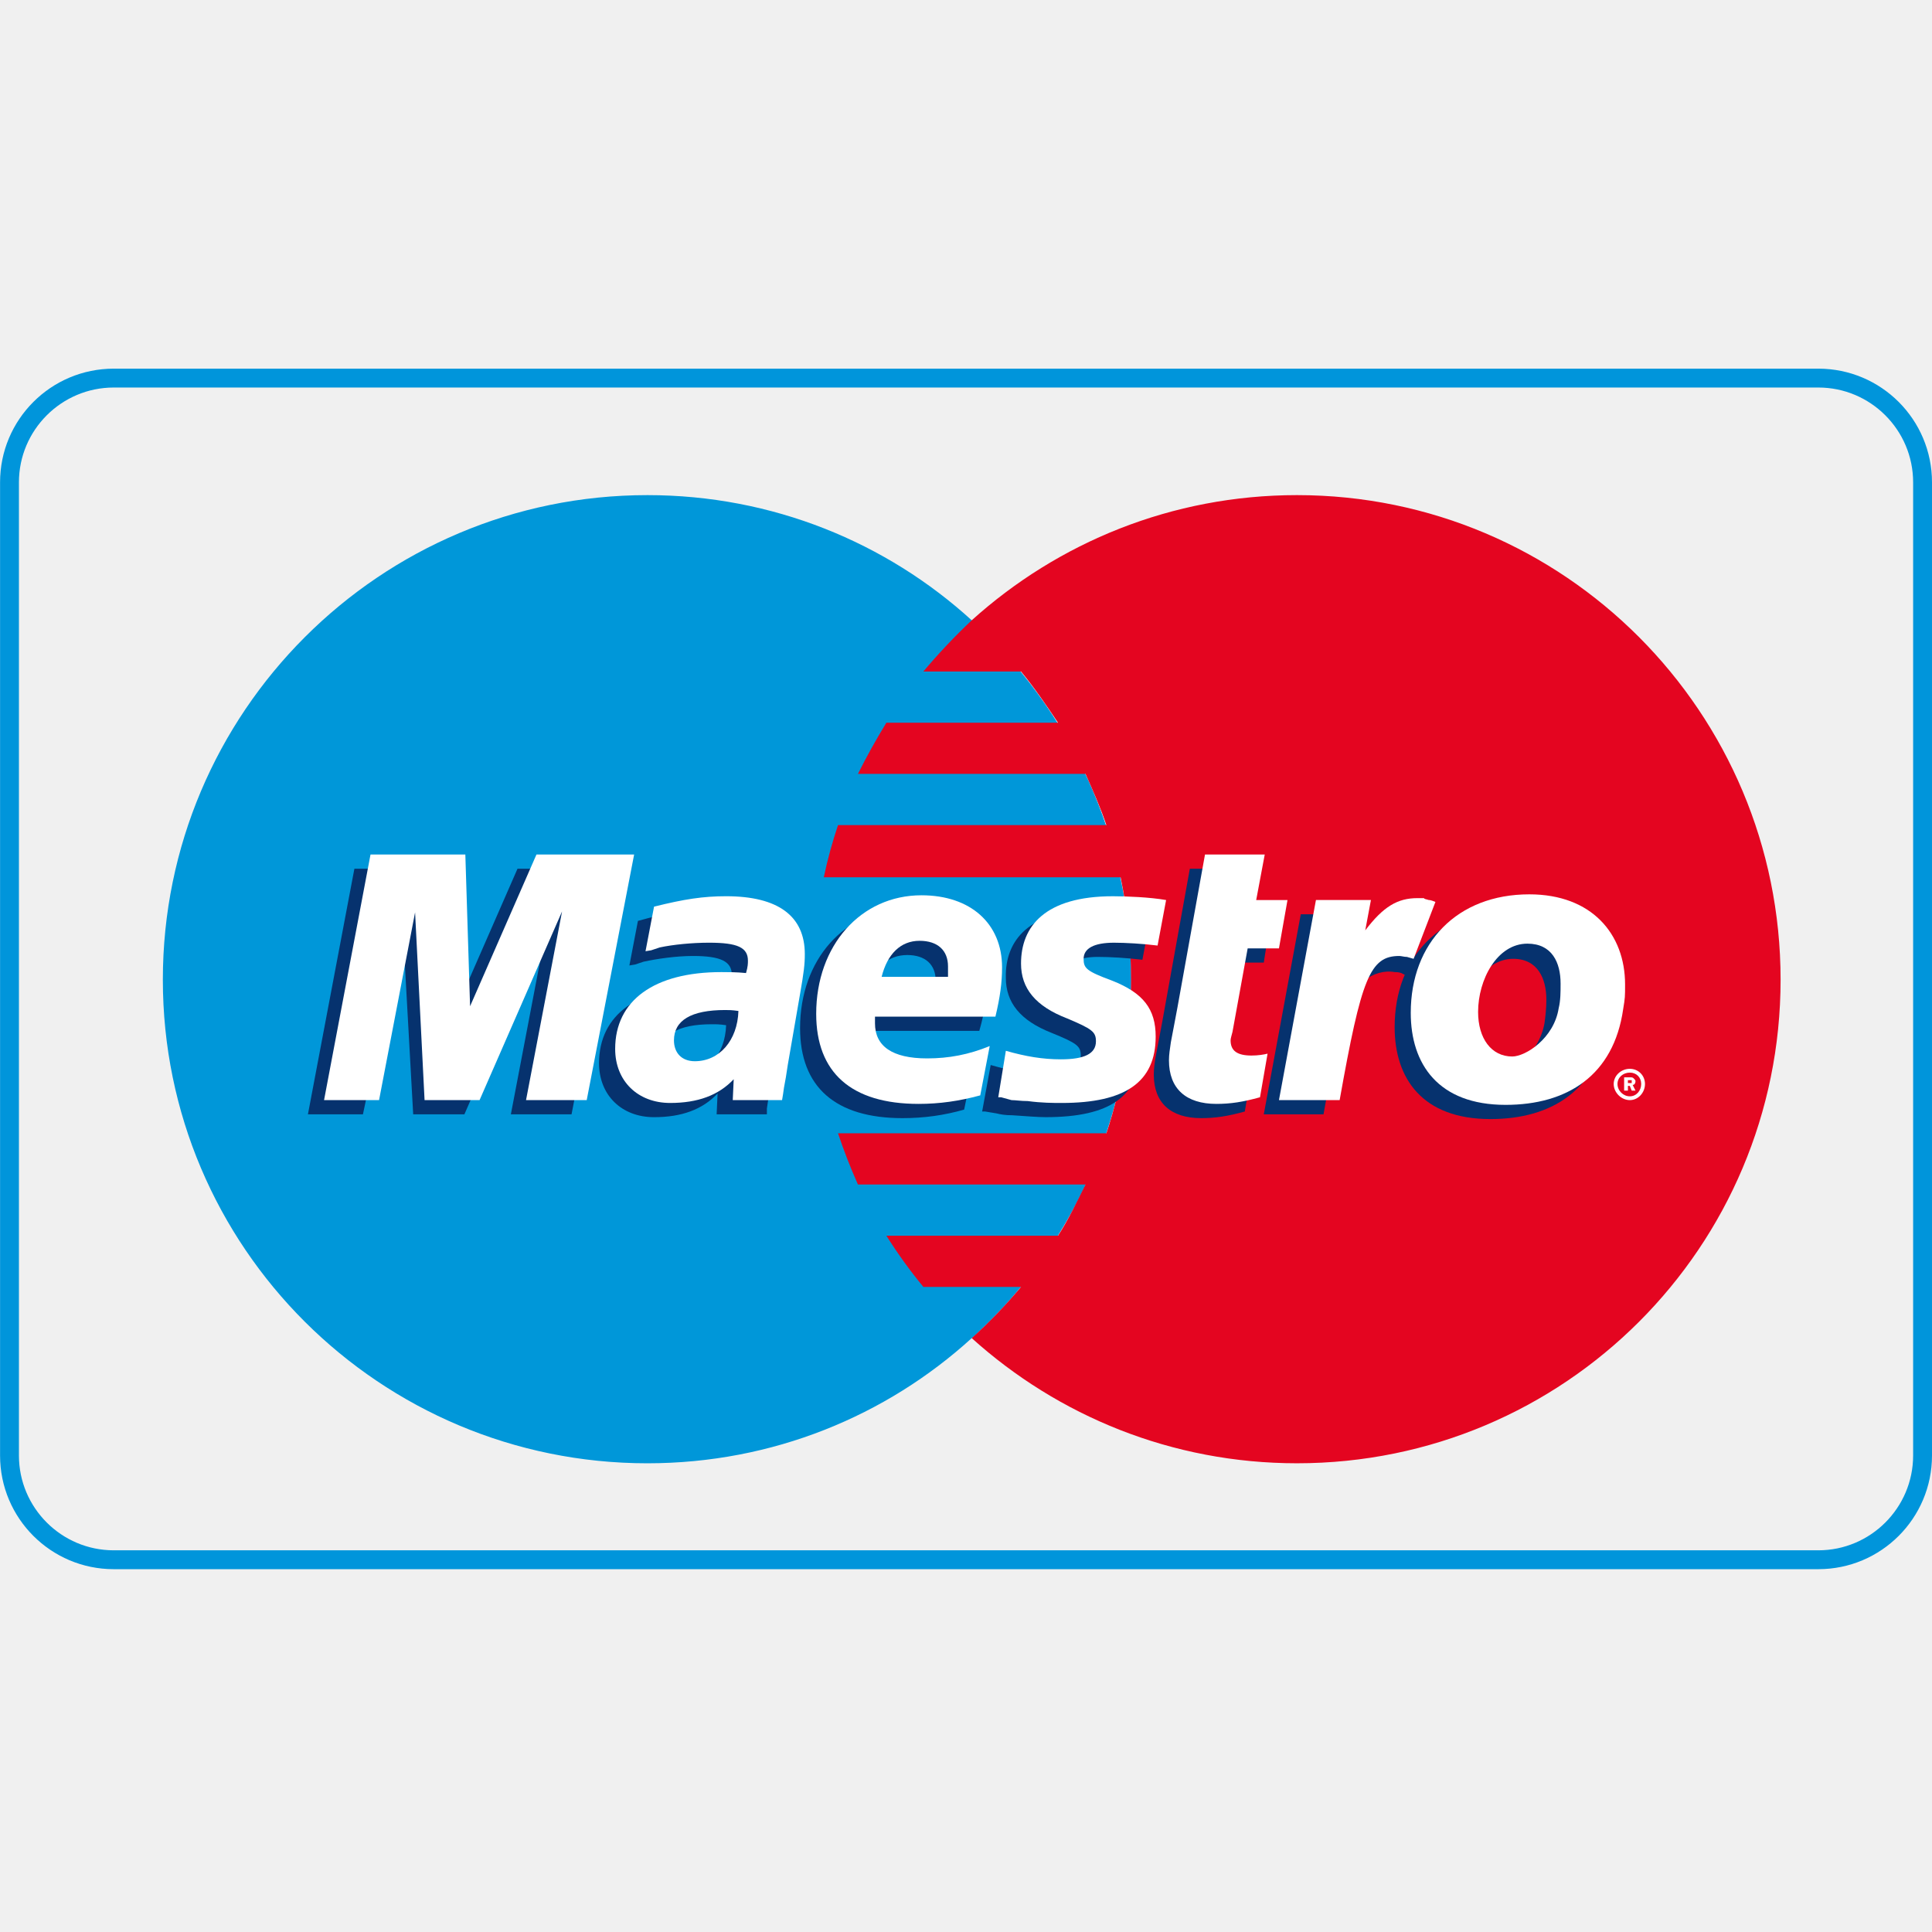
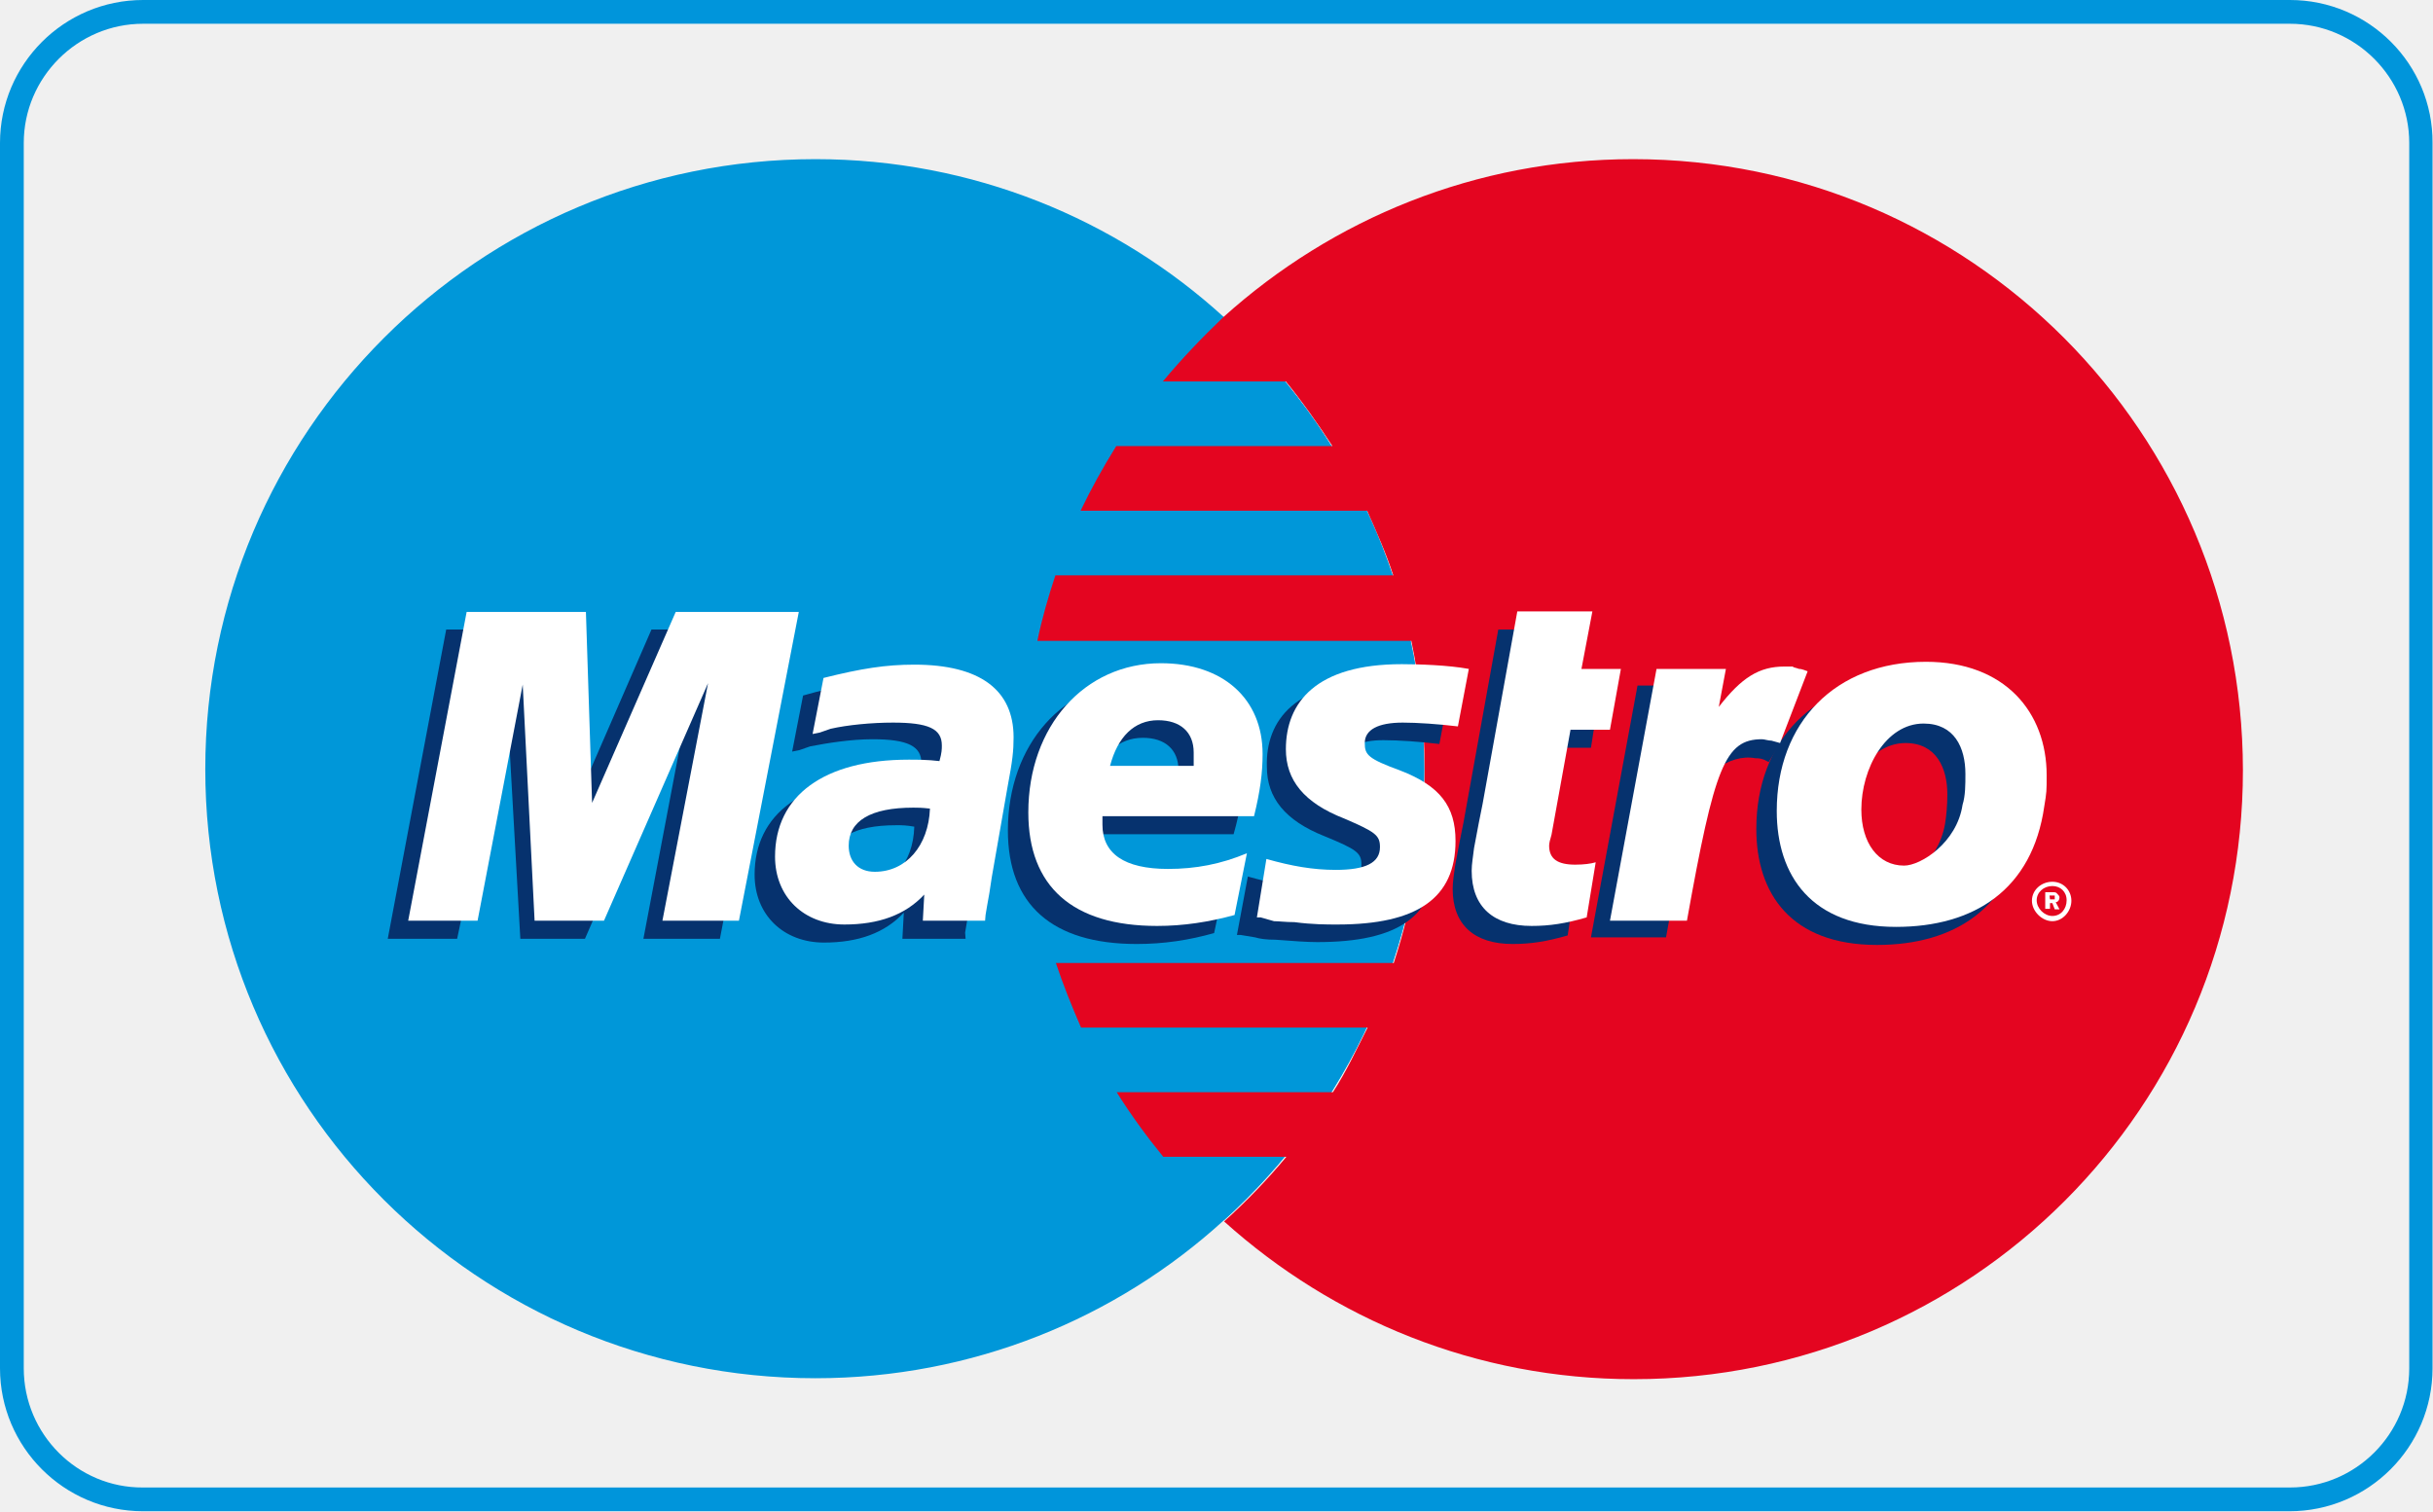
- <svg xmlns="http://www.w3.org/2000/svg" enable-background="new 0 0 512 512" height="512px" id="Layer_1" version="1.1" viewBox="0 0 512 512" width="512px" xml:space="preserve">
+ <svg xmlns="http://www.w3.org/2000/svg" version="1.1" id="Layer_1" x="0px" y="0px" viewBox="0 0 512 318.2" style="enable-background:new 0 0 512 318.2;" xml:space="preserve">
+   <style type="text/css">
+ 	.st0{fill:#0095DB;}
+ 	.st1{fill:#0097D9;}
+ 	.st2{fill:#E40520;}
+ 	.st3{fill:#06326E;}
+ 	.st4{fill:#FFFFFF;}
+ </style>
  <g>
    <g>
-       <path d="M481.874,102.698c13.854,0,25.126,11.271,25.126,25.126v257.899c0,13.854-11.271,25.126-25.126,25.126    H30.143c-13.854,0-25.126-11.271-25.126-25.126V127.824c0-13.854,11.271-25.126,25.126-25.126H481.874 M481.874,97.698H30.143    c-16.638,0-30.126,13.488-30.126,30.126v257.899c0,16.64,13.488,30.126,30.126,30.126h451.731    c16.64,0,30.126-13.486,30.126-30.126V127.824C512,111.186,498.513,97.698,481.874,97.698L481.874,97.698z" fill="#0095DB" />
+       <path class="st0" d="M481.9,5C495.7,5,507,16.3,507,30.1V288c0,13.9-11.3,25.1-25.1,25.1H30.1C16.3,313.2,5,301.9,5,288V30.1    C5,16.3,16.3,5,30.1,5H481.9 M481.9,0H30.1C13.5,0,0,13.5,0,30.1V288c0,16.6,13.5,30.1,30.1,30.1h451.7    c16.6,0,30.1-13.5,30.1-30.1V30.1C512,13.5,498.5,0,481.9,0L481.9,0z" />
    </g>
    <g>
-       <path d="M257.515,354.62c25.885-23.377,42.22-57.302,42.22-94.994c0-37.695-16.335-71.621-42.22-95.243    c-22.616-20.606-52.771-33.171-85.944-33.171c-70.867,0-128.415,57.548-128.415,128.415c0,70.865,57.548,128.161,128.415,128.161    C204.743,387.787,234.898,375.224,257.515,354.62L257.515,354.62z" fill="#0097D9" />
-       <path d="M257.515,354.62c25.885-23.377,42.22-57.302,42.22-94.994c0-37.695-16.335-71.621-42.22-95.243V354.62    L257.515,354.62z" fill="#0097D9" />
-       <path d="M343.711,131.211c-33.171,0-63.328,12.565-86.195,33.171c-4.522,4.272-8.795,8.795-12.817,13.57h25.885    c3.52,4.272,6.784,9.047,9.8,13.571h-45.483c-2.765,4.523-5.28,9.045-7.54,13.57h60.311c2.012,4.522,4.022,9.047,5.529,13.569    h-71.117c-1.507,4.525-2.763,9.047-3.77,13.822h78.657c1.759,8.544,2.766,17.842,2.766,27.141c0,14.072-2.263,27.895-6.535,40.712    h-71.117c1.508,4.521,3.268,9.044,5.277,13.569h60.311c-2.26,4.524-4.521,9.298-7.287,13.567H234.9    c3.015,4.774,6.281,9.3,9.799,13.569h25.885c-4.021,4.774-8.295,9.299-13.067,13.575c22.867,20.604,53.024,33.167,86.195,33.167    c70.866,0,128.163-57.296,128.163-128.161C471.874,188.759,414.577,131.211,343.711,131.211L343.711,131.211z" fill="#E40520" />
-       <polygon fill="#06326E" points="151.465,295.311 135.383,295.311 144.933,245.302 123.069,295.311 109.5,295.311 106.734,245.552     96.18,295.311 81.604,295.311 93.919,230.224 119.3,230.224 119.551,270.43 137.144,230.224 164.031,230.224   " />
-       <path d="M329.89,294.559c-4.524,1.256-7.791,1.76-11.562,1.76c-8.04,0-12.563-4.021-12.563-11.562    c0-1.51,0.252-3.27,0.503-4.771l1.004-5.277l0.756-4.021l7.288-40.459h15.83l-2.26,12.062h8.041l-2.012,12.815h-8.292    l-4.272,22.115c0,1.008-0.251,1.76-0.251,2.264c0,2.766,1.759,3.767,5.527,3.767c1.76,0,3.268,0,4.274-0.497L329.89,294.559    L329.89,294.559z" fill="#06326E" />
-       <path d="M266.561,259.122c0,6.532,3.771,11.308,12.062,14.576c6.787,2.766,7.791,3.518,7.791,6.028    c0,3.27-3.015,4.779-9.298,4.779c-5.024,0-9.297-0.758-14.576-2.263l-2.261,12.313h0.753l3.019,0.502    c1.004,0.25,2.259,0.5,4.27,0.5c3.771,0.254,6.788,0.502,8.797,0.502c17.09,0,24.878-5.524,24.878-17.59    c0-7.285-3.267-11.562-11.307-14.826c-6.785-2.516-7.54-3.268-7.54-5.778c0-2.767,2.766-4.274,7.792-4.274    c3.267,0,7.536,0.252,11.81,0.756l2.263-12.063c-4.272-0.753-10.555-1.255-14.323-1.255    C272.594,241.03,266.309,249.322,266.561,259.122L266.561,259.122z" fill="#06326E" />
-       <path d="M203.233,295.311h-13.317l0.251-5.526c-4.021,4.271-9.55,6.278-16.838,6.278    c-8.544,0-14.576-5.779-14.576-14.32c0-12.817,10.304-20.356,28.146-20.356c1.759,0,4.022,0,6.535,0.249    c0.502-1.756,0.502-2.512,0.502-3.264c0-3.518-2.763-5.027-10.303-5.027c-4.523,0-9.549,0.756-13.068,1.51l-2.261,0.752    l-1.509,0.252l2.263-11.812c8.042-2.261,13.318-3.015,19.1-3.015c13.82,0,21.108,5.528,21.108,15.582    c0,2.764-0.252,4.521-1.507,10.555l-3.269,18.597l-0.5,3.519l-0.503,2.763l-0.254,1.757V295.311L203.233,295.311z     M192.428,271.689c-1.759-0.254-2.513-0.254-3.77-0.254c-9.047,0-13.57,2.767-13.57,8.043c0,3.27,2.262,5.275,5.78,5.275    C187.401,284.755,192.176,279.479,192.428,271.689L192.428,271.689z" fill="#06326E" />
-       <path d="M255.507,294.055c-5.28,1.506-10.555,2.264-16.336,2.264c-17.844,0-27.143-8.293-27.143-23.875    c0-18.094,11.812-31.414,27.896-31.414c13.319,0,21.611,7.539,21.611,19.099c0,4.021-0.504,7.788-2.011,13.066h-31.663    c-0.251,1.007-0.251,1.256-0.251,1.759c0,6.034,4.774,9.299,14.072,9.299c5.781,0,10.807-1.008,16.584-3.519L255.507,294.055    L255.507,294.055z M247.967,262.641c0-1.256,0-2.008,0-2.763c0-4.272-2.767-6.786-7.54-6.786c-5.028,0-8.795,3.266-10.306,9.549    H247.967L247.967,262.641z" fill="#06326E" />
-       <path d="M425.885,271.188c-2.261,17.59-14.573,25.379-30.908,25.379c-18.093,0-25.382-10.805-25.382-24.371    c0-18.602,12.313-31.417,31.412-31.417c16.586,0,25.382,10.554,25.382,23.875C426.389,267.917,426.389,268.172,425.885,271.188    L425.885,271.188z M409.802,264.902c0-5.528-2.261-10.805-8.795-10.805c-8.041,0-13.317,9.799-13.317,18.096    c0,7.285,3.518,12.06,9.296,12.06c3.521,0,10.806-4.774,12.315-13.065C409.553,269.428,409.802,267.165,409.802,264.902    L409.802,264.902z" fill="#06326E" />
-       <path d="M427.646,287.268c0-2.263,2.008-4.021,4.271-4.021c2.264,0,4.021,1.76,4.021,4.021    s-1.759,4.275-4.021,4.275C429.655,291.543,427.646,289.529,427.646,287.268L427.646,287.268z M431.917,290.537    c1.76,0,3.016-1.512,3.016-3.271c0-1.759-1.256-3.014-3.016-3.014c-1.759,0-3.266,1.255-3.266,3.014    C428.651,289.025,430.158,290.537,431.917,290.537L431.917,290.537z M431.413,289.025h-1.003v-3.519h1.507    c0.504,0,0.756,0,1.004,0.254c0.253,0.25,0.504,0.499,0.504,0.753c0,0.504-0.251,1.006-0.752,1.006l0.752,1.506h-1.004    l-0.504-1.256h-0.504V289.025L431.413,289.025z M431.413,287.018h0.504c0,0,0.252,0,0.504,0c0,0,0-0.254,0-0.502v-0.254    c-0.252,0-0.504,0-0.756,0h-0.252V287.018L431.413,287.018z" fill="#FFFFFF" />
-       <polygon fill="#FFFFFF" points="155.486,291.543 139.403,291.543 148.954,241.532 127.09,291.543 112.515,291.543     110.002,241.784 100.454,291.543 85.878,291.543 98.191,226.454 123.32,226.454 124.577,266.661 142.168,226.454 168.052,226.454       " />
-       <path d="M333.912,290.784c-4.525,1.258-7.792,1.76-11.562,1.76c-8.04,0-12.564-4.021-12.564-11.556    c0-1.51,0.252-3.021,0.503-4.778l1.004-5.276l0.757-4.022l7.287-40.456h15.831l-2.262,12.062h8.294l-2.263,12.816h-8.293    l-4.021,22.117c-0.251,1.002-0.503,1.759-0.503,2.258c0,2.767,1.76,4.021,5.528,4.021c1.76,0,3.267-0.248,4.271-0.502    L333.912,290.784L333.912,290.784z" fill="#FFFFFF" />
-       <path d="M374.872,253.846l-0.252-1.759l3.017-8.293c-0.752,0-1.004,0-1.255-0.25c-0.754,0-1.258-0.252-1.258-0.252    c-0.504,0-1.007,0-1.508,0c-5.275,0-9.047,2.261-14.074,8.545l1.76-9.551h-16.584l-9.803,53.024h15.831    c2.264-12.313,3.268-19.101,4.525-24.881c2.011-9.549,9.047-13.818,14.323-12.813c0.501,0,1.004,0,1.76,0.252l1.003,0.503    L374.872,253.846L374.872,253.846z" fill="#06326E" />
-       <path d="M380.402,239.02c-1.259-0.503-1.509-0.503-1.76-0.503c-0.755-0.252-1.258-0.252-1.258-0.502    c-0.501,0-1.004,0-1.758,0c-5.28,0-9.047,2.261-13.822,8.543l1.507-8.042h-14.573l-9.802,53.027h16.083    c5.78-32.421,8.04-38.2,15.831-38.2c0.504,0,1.256,0.25,2.011,0.25l1.759,0.505L380.402,239.02L380.402,239.02z" fill="#FFFFFF" />
-       <path d="M270.583,255.354c0,6.535,3.771,11.308,12.312,14.578c6.533,2.76,7.54,3.519,7.54,6.029    c0,3.264-3.015,4.773-9.299,4.773c-4.773,0-9.298-0.752-14.576-2.262l-2.011,12.312h0.756l2.764,0.759    c1.007,0,2.514,0.249,4.272,0.249c3.771,0.504,6.783,0.504,9.047,0.504c16.835,0,24.878-5.532,24.878-17.591    c0-7.291-3.268-11.562-11.559-14.827c-6.786-2.515-7.54-3.267-7.54-5.78c0-2.765,2.766-4.271,8.041-4.271    c3.015,0,7.539,0.251,11.561,0.753l2.26-12.062c-4.27-0.754-10.554-1.005-14.071-1.005    C276.866,237.511,270.583,245.552,270.583,255.354L270.583,255.354z" fill="#FFFFFF" />
-       <path d="M207.254,291.543h-13.067l0.252-5.531c-4.021,4.271-9.551,6.284-16.839,6.284    c-8.543,0-14.574-5.78-14.574-14.327c0-12.816,10.303-20.354,28.146-20.354c1.758,0,4.02,0,6.534,0.252    c0.503-1.76,0.503-2.514,0.503-3.27c0-3.516-2.767-4.772-10.305-4.772c-4.523,0-9.55,0.502-13.067,1.257l-2.262,0.754l-1.507,0.25    l2.261-11.812c8.043-2.011,13.067-2.764,19.099-2.764c13.819,0,20.855,5.278,20.855,15.329c0,2.765-0.249,4.775-1.256,10.554    l-3.264,18.852l-0.503,3.264l-0.503,2.766l-0.251,1.76L207.254,291.543L207.254,291.543z M195.693,267.917    c-1.757-0.249-2.511-0.249-3.517-0.249c-9.047,0-13.57,2.762-13.57,8.039c0,3.27,2.011,5.529,5.529,5.529    C190.669,281.236,195.442,275.707,195.693,267.917L195.693,267.917z" fill="#FFFFFF" />
-       <path d="M259.777,290.282c-5.529,1.51-10.807,2.262-16.335,2.262c-17.842,0-27.141-8.291-27.141-23.875    c0-18.09,11.812-31.41,27.896-31.41c13.068,0,21.36,7.54,21.36,19.099c0,4.021-0.504,7.793-1.76,13.07h-31.917    c0,1.002,0,1.256,0,1.76c0,6.028,4.524,9.299,13.822,9.299c5.78,0,11.058-1.008,16.583-3.271L259.777,290.282L259.777,290.282z     M251.233,258.873c0-1.006,0-2.014,0-2.766c0-4.271-2.765-6.786-7.539-6.786c-5.026,0-8.543,3.518-10.054,9.551H251.233    L251.233,258.873z" fill="#FFFFFF" />
-       <path d="M430.158,267.414c-2.512,17.591-14.828,25.386-31.162,25.386c-17.842,0-25.131-10.81-25.131-24.379    c0-18.596,12.316-31.412,31.414-31.412c16.587,0,25.382,10.554,25.382,23.872C430.661,264.15,430.661,264.398,430.158,267.414    L430.158,267.414z M413.571,260.633c0-5.531-2.26-10.556-8.795-10.556c-8.04,0-13.066,9.549-13.066,18.095    c0,7.036,3.52,11.811,9.049,11.811c3.519,0,11.055-4.773,12.312-12.816C413.571,265.15,413.571,262.895,413.571,260.633    L413.571,260.633z" fill="#FFFFFF" />
+       <path class="st1" d="M257.5,256.9c25.9-23.4,42.2-57.3,42.2-95c0-37.7-16.3-71.6-42.2-95.2c-22.6-20.6-52.8-33.2-85.9-33.2    c-70.9,0-128.4,57.5-128.4,128.4c0,70.9,57.5,128.2,128.4,128.2C204.7,290.1,234.9,277.5,257.5,256.9L257.5,256.9z" />
+       <path class="st1" d="M257.5,256.9c25.9-23.4,42.2-57.3,42.2-95c0-37.7-16.3-71.6-42.2-95.2V256.9L257.5,256.9z" />
+       <path class="st2" d="M343.7,33.5c-33.2,0-63.3,12.6-86.2,33.2c-4.5,4.3-8.8,8.8-12.8,13.6h25.9c3.5,4.3,6.8,9,9.8,13.6h-45.5    c-2.8,4.5-5.3,9-7.5,13.6h60.3c2,4.5,4,9,5.5,13.6h-71.1c-1.5,4.5-2.8,9-3.8,13.8H297c1.8,8.5,2.8,17.8,2.8,27.1    c0,14.1-2.3,27.9-6.5,40.7h-71.1c1.5,4.5,3.3,9,5.3,13.6h60.3c-2.3,4.5-4.5,9.3-7.3,13.6h-45.5c3,4.8,6.3,9.3,9.8,13.6h25.9    c-4,4.8-8.3,9.3-13.1,13.6c22.9,20.6,53,33.2,86.2,33.2c70.9,0,128.2-57.3,128.2-128.2C471.9,91.1,414.6,33.5,343.7,33.5    L343.7,33.5z" />
+       <polygon class="st3" points="151.5,197.6 135.4,197.6 144.9,147.6 123.1,197.6 109.5,197.6 106.7,147.9 96.2,197.6 81.6,197.6     93.9,132.5 119.3,132.5 119.6,172.7 137.1,132.5 164,132.5   " />
+       <path class="st3" d="M329.9,196.9c-4.5,1.3-7.8,1.8-11.6,1.8c-8,0-12.6-4-12.6-11.6c0-1.5,0.3-3.3,0.5-4.8l1-5.3l0.8-4l7.3-40.5    h15.8l-2.3,12.1h8l-2,12.8h-8.3l-4.3,22.1c0,1-0.3,1.8-0.3,2.3c0,2.8,1.8,3.8,5.5,3.8c1.8,0,3.3,0,4.3-0.5L329.9,196.9    L329.9,196.9z" />
+       <path class="st3" d="M266.6,161.4c0,6.5,3.8,11.3,12.1,14.6c6.8,2.8,7.8,3.5,7.8,6c0,3.3-3,4.8-9.3,4.8c-5,0-9.3-0.8-14.6-2.3    l-2.3,12.3h0.8l3,0.5c1,0.3,2.3,0.5,4.3,0.5c3.8,0.3,6.8,0.5,8.8,0.5c17.1,0,24.9-5.5,24.9-17.6c0-7.3-3.3-11.6-11.3-14.8    c-6.8-2.5-7.5-3.3-7.5-5.8c0-2.8,2.8-4.3,7.8-4.3c3.3,0,7.5,0.3,11.8,0.8l2.3-12.1c-4.3-0.8-10.6-1.3-14.3-1.3    C272.6,143.3,266.3,151.6,266.6,161.4L266.6,161.4z" />
+       <path class="st3" d="M203.2,197.6h-13.3l0.3-5.5c-4,4.3-9.6,6.3-16.8,6.3c-8.5,0-14.6-5.8-14.6-14.3c0-12.8,10.3-20.4,28.1-20.4    c1.8,0,4,0,6.5,0.2c0.5-1.8,0.5-2.5,0.5-3.3c0-3.5-2.8-5-10.3-5c-4.5,0-9.5,0.8-13.1,1.5l-2.3,0.8l-1.5,0.3l2.3-11.8    c8-2.3,13.3-3,19.1-3c13.8,0,21.1,5.5,21.1,15.6c0,2.8-0.3,4.5-1.5,10.6l-3.3,18.6l-0.5,3.5l-0.5,2.8l-0.3,1.8L203.2,197.6    L203.2,197.6z M192.4,174c-1.8-0.3-2.5-0.3-3.8-0.3c-9,0-13.6,2.8-13.6,8c0,3.3,2.3,5.3,5.8,5.3    C187.4,187.1,192.2,181.8,192.4,174L192.4,174z" />
+       <path class="st3" d="M255.5,196.4c-5.3,1.5-10.6,2.3-16.3,2.3c-17.8,0-27.1-8.3-27.1-23.9c0-18.1,11.8-31.4,27.9-31.4    c13.3,0,21.6,7.5,21.6,19.1c0,4-0.5,7.8-2,13.1h-31.7c-0.3,1-0.3,1.3-0.3,1.8c0,6,4.8,9.3,14.1,9.3c5.8,0,10.8-1,16.6-3.5    L255.5,196.4L255.5,196.4z M248,164.9c0-1.3,0-2,0-2.8c0-4.3-2.8-6.8-7.5-6.8c-5,0-8.8,3.3-10.3,9.5H248L248,164.9z" />
+       <path class="st3" d="M425.9,173.5c-2.3,17.6-14.6,25.4-30.9,25.4c-18.1,0-25.4-10.8-25.4-24.4c0-18.6,12.3-31.4,31.4-31.4    c16.6,0,25.4,10.6,25.4,23.9C426.4,170.2,426.4,170.5,425.9,173.5L425.9,173.5z M409.8,167.2c0-5.5-2.3-10.8-8.8-10.8    c-8,0-13.3,9.8-13.3,18.1c0,7.3,3.5,12.1,9.3,12.1c3.5,0,10.8-4.8,12.3-13.1C409.6,171.7,409.8,169.5,409.8,167.2L409.8,167.2z" />
+       <path class="st4" d="M427.6,189.6c0-2.3,2-4,4.3-4c2.3,0,4,1.8,4,4s-1.8,4.3-4,4.3S427.6,191.8,427.6,189.6L427.6,189.6z     M431.9,192.8c1.8,0,3-1.5,3-3.3s-1.3-3-3-3c-1.8,0-3.3,1.3-3.3,3S430.2,192.8,431.9,192.8L431.9,192.8z M431.4,191.3h-1v-3.5h1.5    c0.5,0,0.8,0,1,0.3c0.3,0.3,0.5,0.5,0.5,0.8c0,0.5-0.3,1-0.8,1l0.8,1.5h-1l-0.5-1.3h-0.5V191.3L431.4,191.3z M431.4,189.3h0.5    c0,0,0.3,0,0.5,0c0,0,0-0.3,0-0.5v-0.3c-0.3,0-0.5,0-0.8,0h-0.3L431.4,189.3L431.4,189.3z" />
+       <polygon class="st4" points="155.5,193.8 139.4,193.8 149,143.8 127.1,193.8 112.5,193.8 110,144.1 100.5,193.8 85.9,193.8     98.2,128.8 123.3,128.8 124.6,169 142.2,128.8 168.1,128.8   " />
+       <path class="st4" d="M333.9,193.1c-4.5,1.3-7.8,1.8-11.6,1.8c-8,0-12.6-4-12.6-11.6c0-1.5,0.3-3,0.5-4.8l1-5.3l0.8-4l7.3-40.5    h15.8l-2.3,12.1h8.3l-2.3,12.8h-8.3l-4,22.1c-0.3,1-0.5,1.8-0.5,2.3c0,2.8,1.8,4,5.5,4c1.8,0,3.3-0.2,4.3-0.5L333.9,193.1    L333.9,193.1z" />
+       <path class="st3" d="M374.9,156.1l-0.3-1.8l3-8.3c-0.8,0-1,0-1.3-0.3c-0.8,0-1.3-0.3-1.3-0.3c-0.5,0-1,0-1.5,0    c-5.3,0-9,2.3-14.1,8.5l1.8-9.6h-16.6l-9.8,53h15.8c2.3-12.3,3.3-19.1,4.5-24.9c2-9.5,9-13.8,14.3-12.8c0.5,0,1,0,1.8,0.3l1,0.5    L374.9,156.1L374.9,156.1z" />
+       <path class="st4" d="M380.4,141.3c-1.3-0.5-1.5-0.5-1.8-0.5c-0.8-0.3-1.3-0.3-1.3-0.5c-0.5,0-1,0-1.8,0c-5.3,0-9,2.3-13.8,8.5    l1.5-8h-14.6l-9.8,53H355c5.8-32.4,8-38.2,15.8-38.2c0.5,0,1.3,0.3,2,0.3l1.8,0.5L380.4,141.3L380.4,141.3z" />
+       <path class="st4" d="M270.6,157.7c0,6.5,3.8,11.3,12.3,14.6c6.5,2.8,7.5,3.5,7.5,6c0,3.3-3,4.8-9.3,4.8c-4.8,0-9.3-0.8-14.6-2.3    l-2,12.3h0.8l2.8,0.8c1,0,2.5,0.2,4.3,0.2c3.8,0.5,6.8,0.5,9,0.5c16.8,0,24.9-5.5,24.9-17.6c0-7.3-3.3-11.6-11.6-14.8    c-6.8-2.5-7.5-3.3-7.5-5.8c0-2.8,2.8-4.3,8-4.3c3,0,7.5,0.3,11.6,0.8l2.3-12.1c-4.3-0.8-10.6-1-14.1-1    C276.9,139.8,270.6,147.9,270.6,157.7L270.6,157.7z" />
+       <path class="st4" d="M207.3,193.8h-13.1l0.3-5.5c-4,4.3-9.6,6.3-16.8,6.3c-8.5,0-14.6-5.8-14.6-14.3c0-12.8,10.3-20.4,28.1-20.4    c1.8,0,4,0,6.5,0.3c0.5-1.8,0.5-2.5,0.5-3.3c0-3.5-2.8-4.8-10.3-4.8c-4.5,0-9.6,0.5-13.1,1.3l-2.3,0.8l-1.5,0.3l2.3-11.8    c8-2,13.1-2.8,19.1-2.8c13.8,0,20.9,5.3,20.9,15.3c0,2.8-0.2,4.8-1.3,10.6l-3.3,18.9l-0.5,3.3l-0.5,2.8l-0.3,1.8L207.3,193.8    L207.3,193.8z M195.7,170.2c-1.8-0.2-2.5-0.2-3.5-0.2c-9,0-13.6,2.8-13.6,8c0,3.3,2,5.5,5.5,5.5    C190.7,183.5,195.4,178,195.7,170.2L195.7,170.2z" />
+       <path class="st4" d="M259.8,192.6c-5.5,1.5-10.8,2.3-16.3,2.3c-17.8,0-27.1-8.3-27.1-23.9c0-18.1,11.8-31.4,27.9-31.4    c13.1,0,21.4,7.5,21.4,19.1c0,4-0.5,7.8-1.8,13.1h-31.9c0,1,0,1.3,0,1.8c0,6,4.5,9.3,13.8,9.3c5.8,0,11.1-1,16.6-3.3L259.8,192.6    L259.8,192.6z M251.2,161.2c0-1,0-2,0-2.8c0-4.3-2.8-6.8-7.5-6.8c-5,0-8.5,3.5-10.1,9.6L251.2,161.2L251.2,161.2z" />
+       <path class="st4" d="M430.2,169.7c-2.5,17.6-14.8,25.4-31.2,25.4c-17.8,0-25.1-10.8-25.1-24.4c0-18.6,12.3-31.4,31.4-31.4    c16.6,0,25.4,10.6,25.4,23.9C430.7,166.5,430.7,166.7,430.2,169.7L430.2,169.7z M413.6,162.9c0-5.5-2.3-10.6-8.8-10.6    c-8,0-13.1,9.5-13.1,18.1c0,7,3.5,11.8,9,11.8c3.5,0,11.1-4.8,12.3-12.8C413.6,167.5,413.6,165.2,413.6,162.9L413.6,162.9z" />
    </g>
  </g>
</svg>
